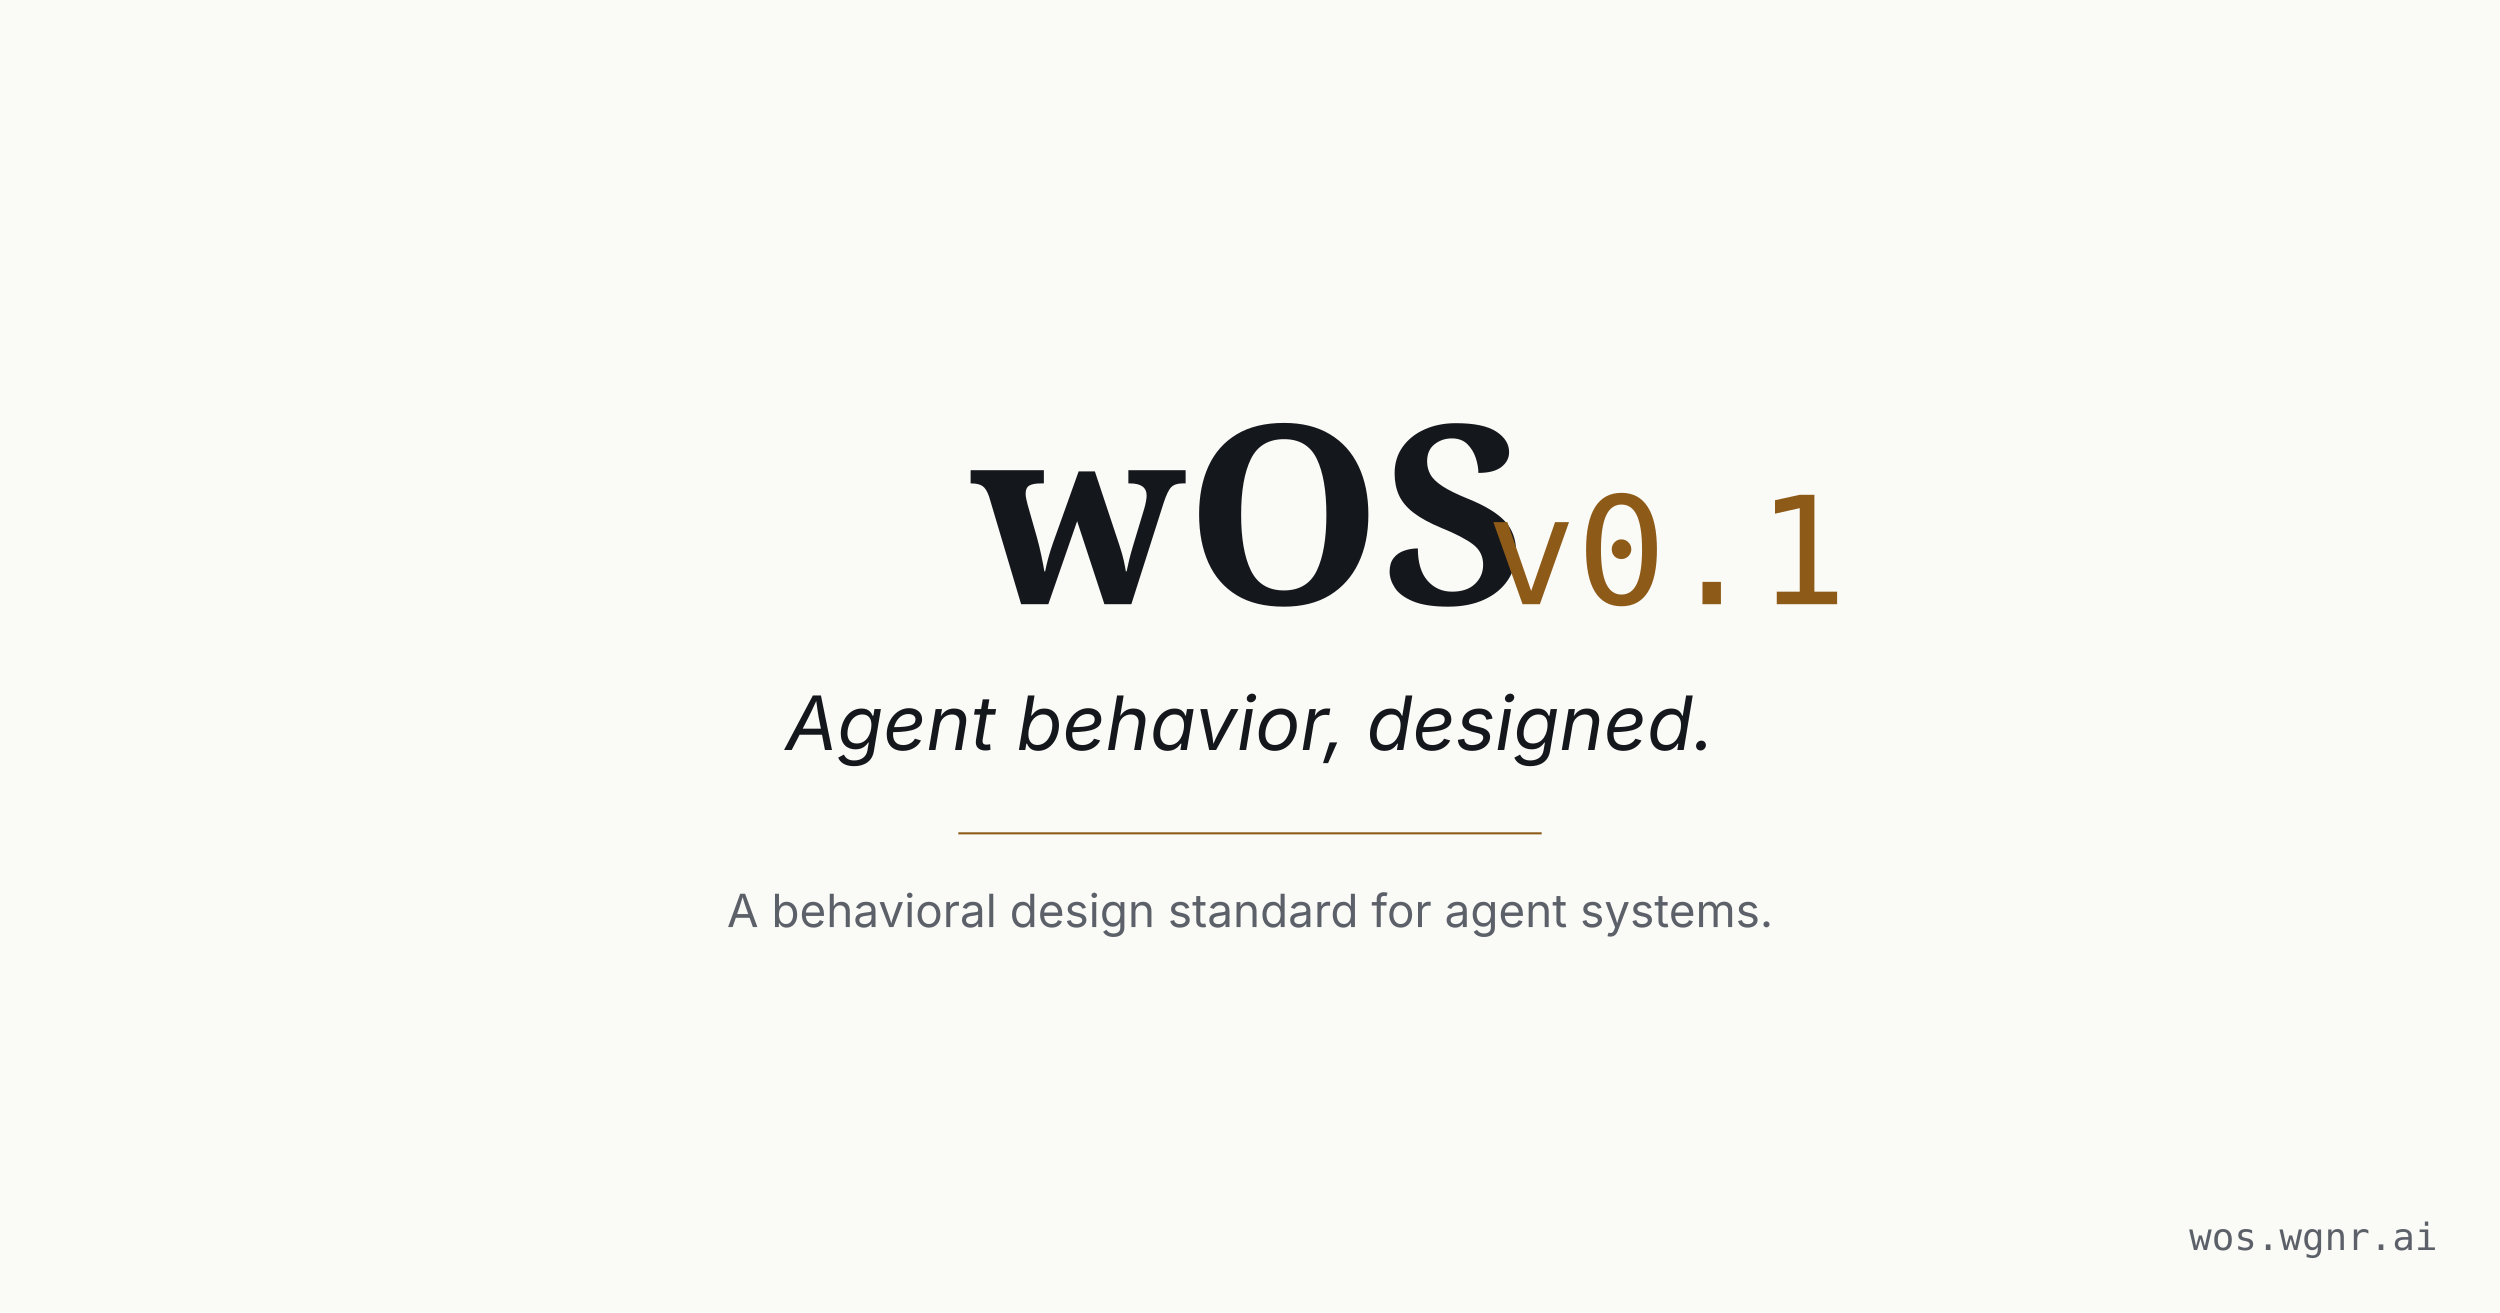
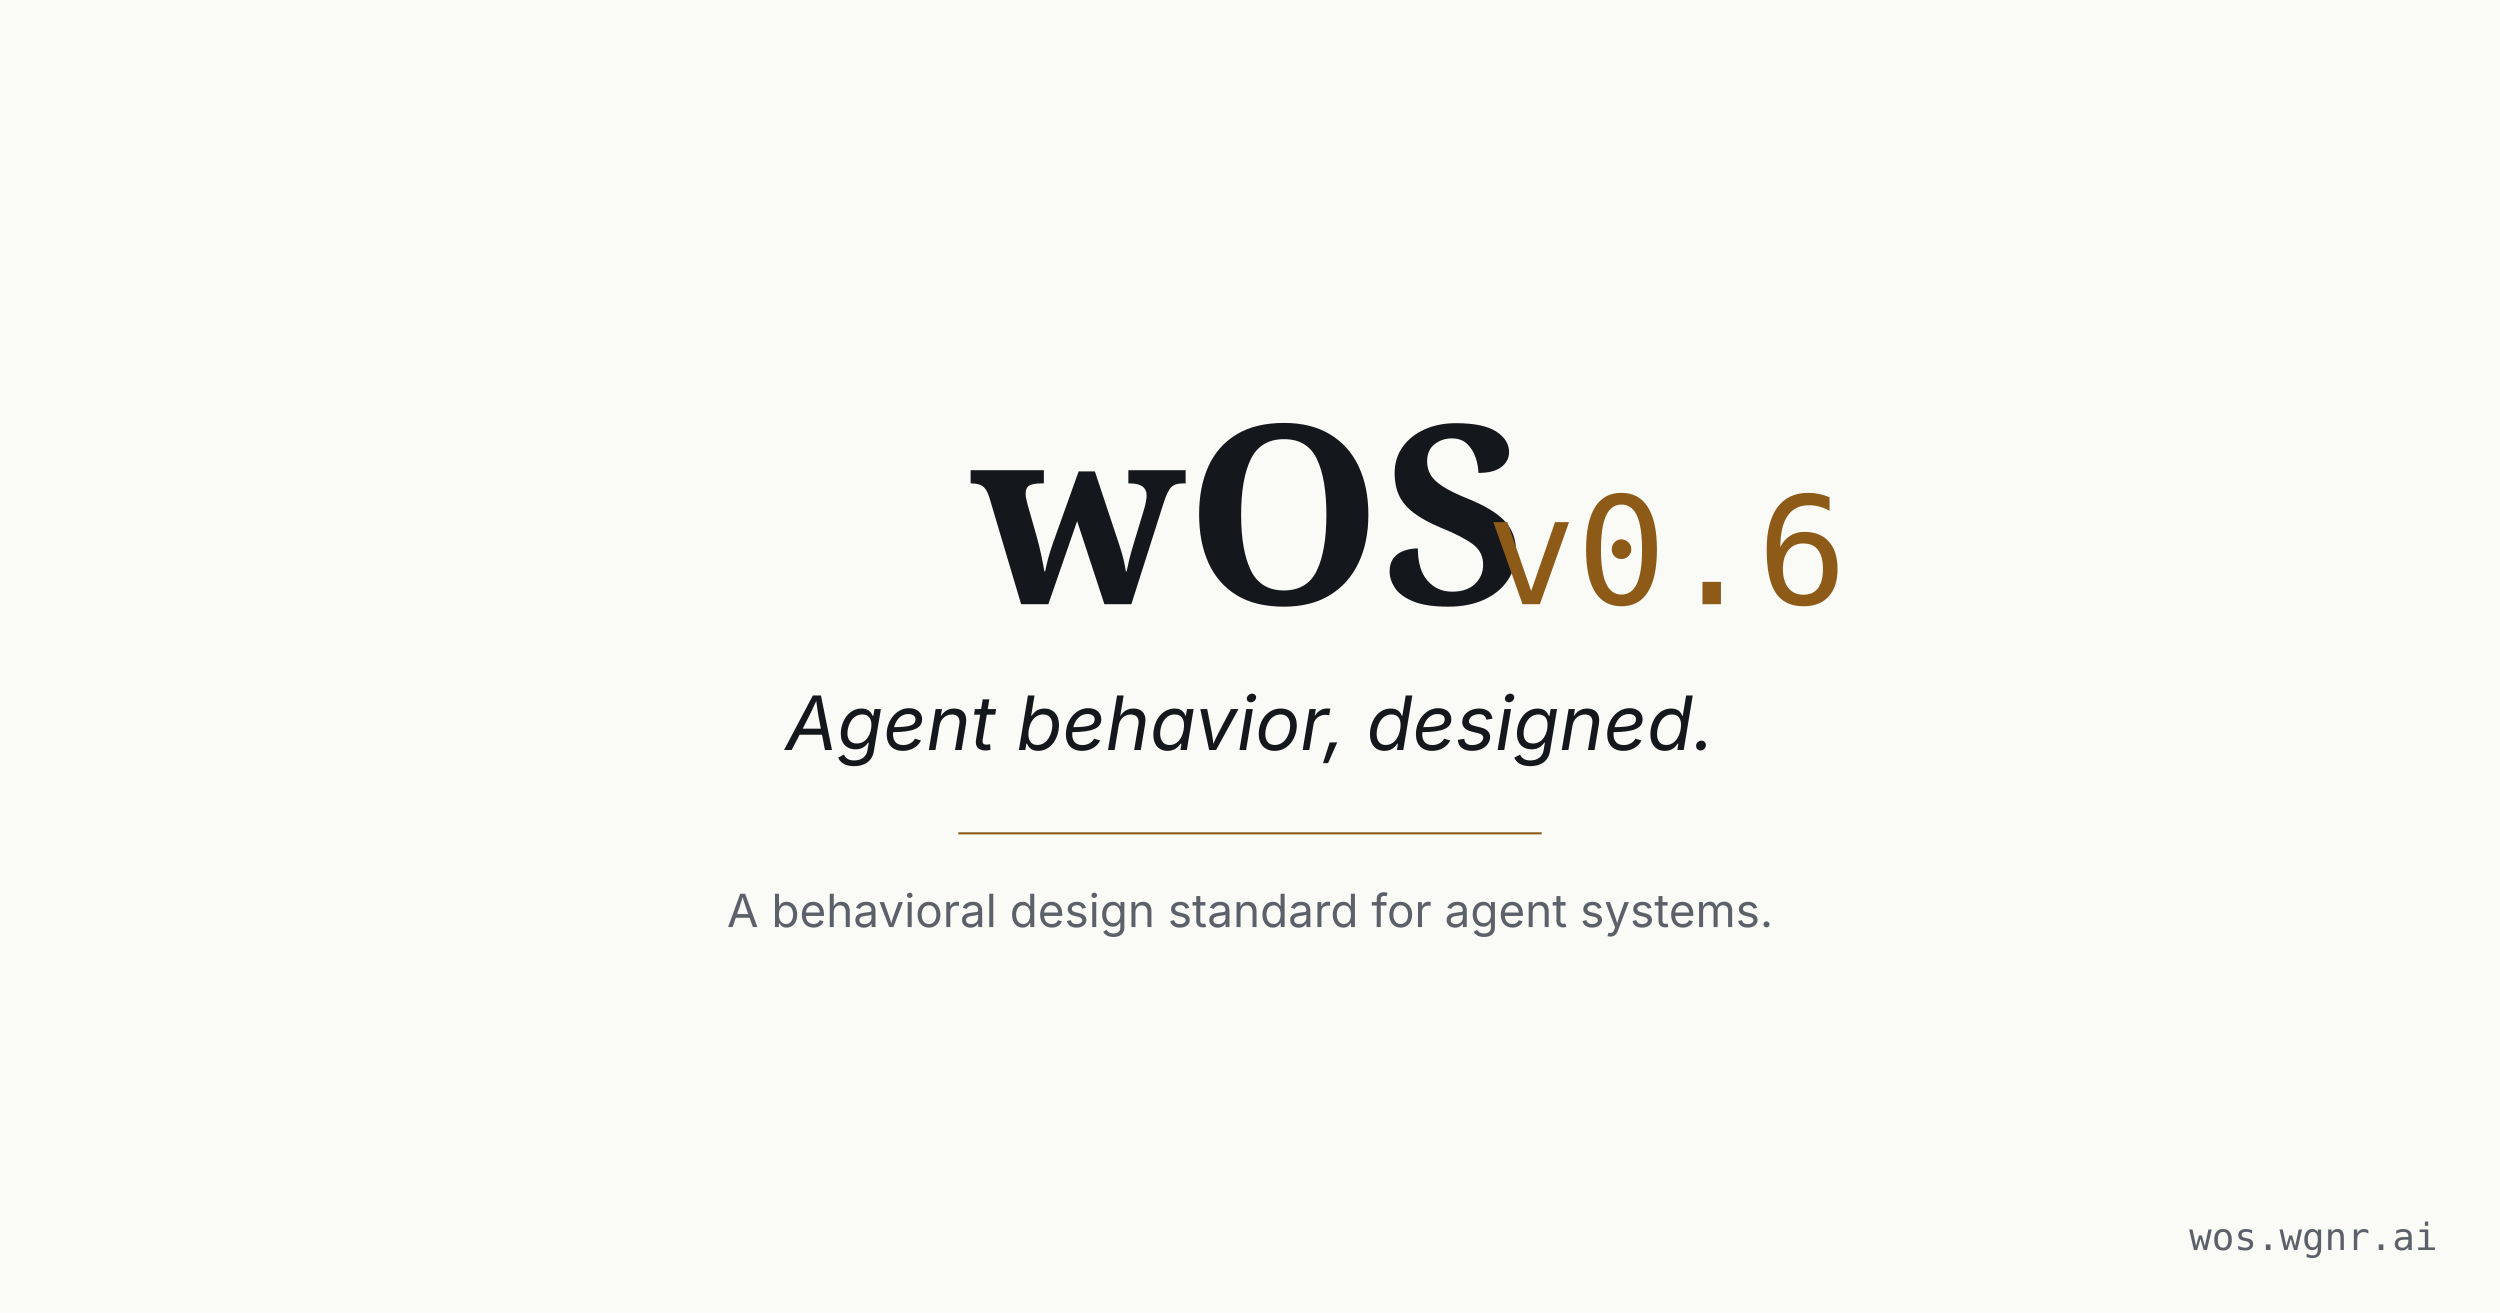
- <svg xmlns="http://www.w3.org/2000/svg" viewBox="0 0 1200 630" role="img" aria-label="wOS v0.5 — Agent behavior, designed.">
+ <svg xmlns="http://www.w3.org/2000/svg" viewBox="0 0 1200 630" role="img" aria-label="wOS v0.6 — Agent behavior, designed.">
  <rect width="1200" height="630" fill="#FAFAF7" />
  <text x="600" y="290" font-family="'IBM Plex Serif', Georgia, serif" font-weight="600" font-size="120" fill="#14171C" text-anchor="middle">wOS</text>
-   <text x="600" y="290" font-family="'IBM Plex Mono', monospace" font-weight="400" font-size="72" fill="#8E5A18" text-anchor="middle" dx="200" dy="0">v0.1</text>
+   <text x="600" y="290" font-family="'IBM Plex Mono', monospace" font-weight="400" font-size="72" fill="#8E5A18" text-anchor="middle" dx="200" dy="0">v0.6</text>
  <text x="600" y="360" font-family="'IBM Plex Sans', Inter, system-ui, sans-serif" font-style="italic" font-weight="400" font-size="36" fill="#14171C" text-anchor="middle">Agent behavior, designed.</text>
  <line x1="460" y1="400" x2="740" y2="400" stroke="#8E5A18" stroke-width="1" />
  <text x="600" y="445" font-family="'IBM Plex Sans', Inter, system-ui, sans-serif" font-weight="400" font-size="22" fill="#5C6068" text-anchor="middle">A behavioral design standard for agent systems.</text>
  <text x="1170" y="600" font-family="'IBM Plex Mono', monospace" font-weight="400" font-size="18" fill="#5C6068" text-anchor="end">wos.wgnr.ai</text>
</svg>
